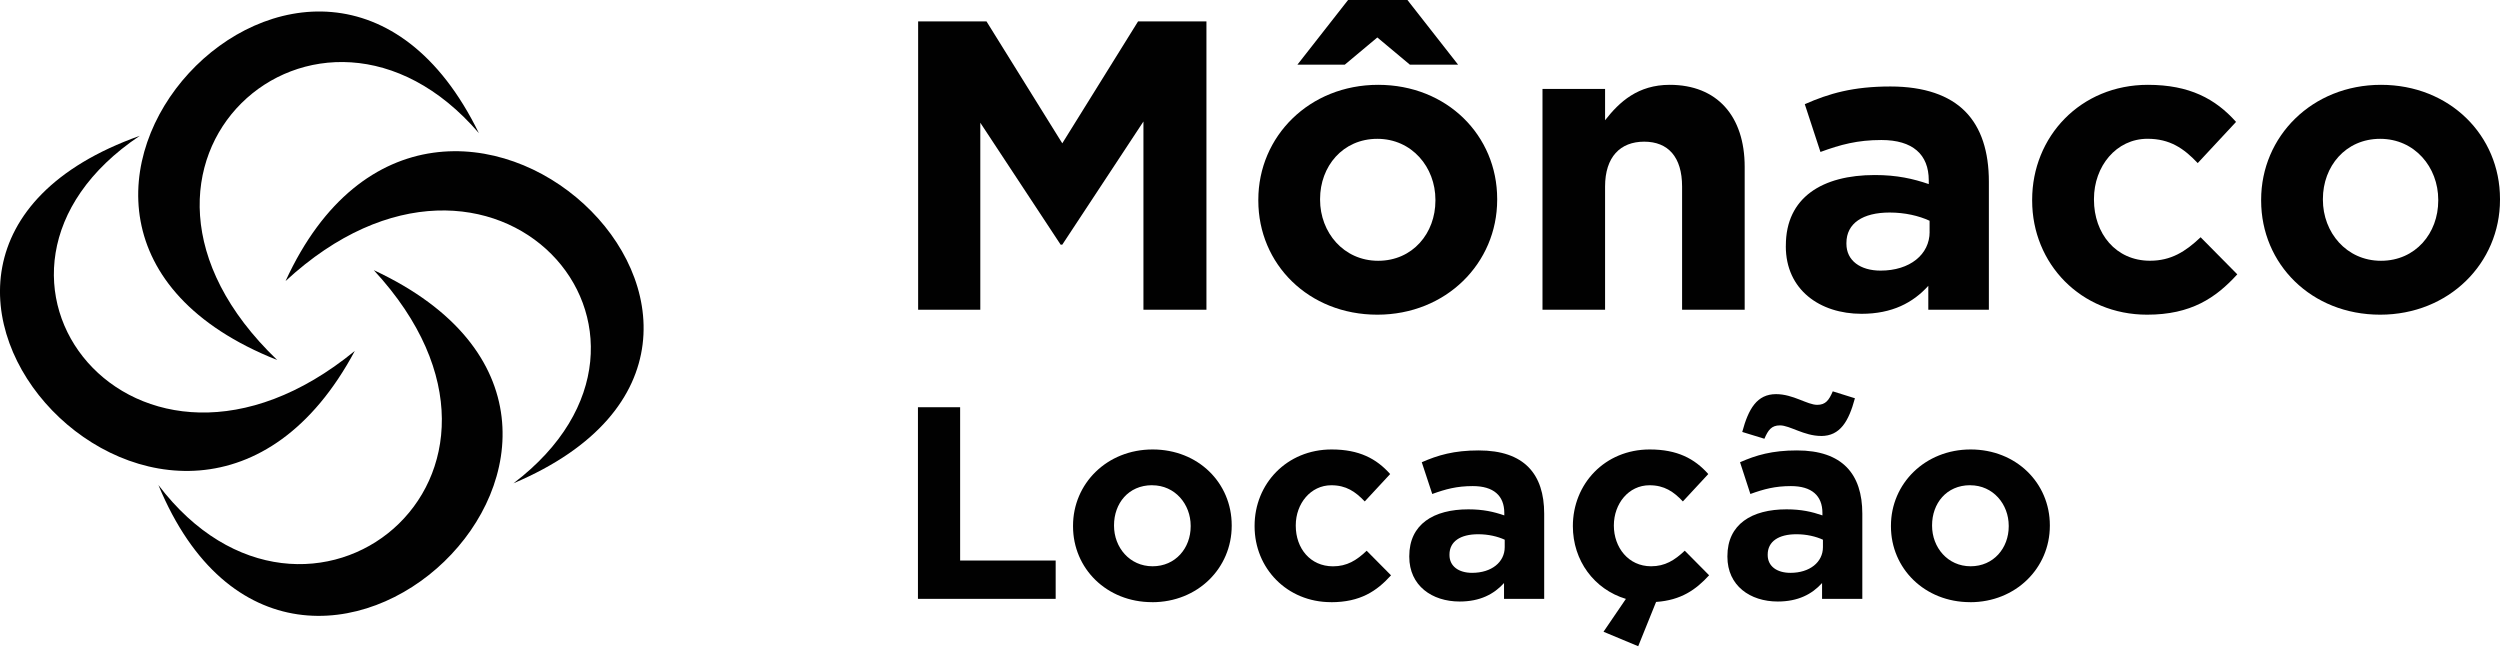
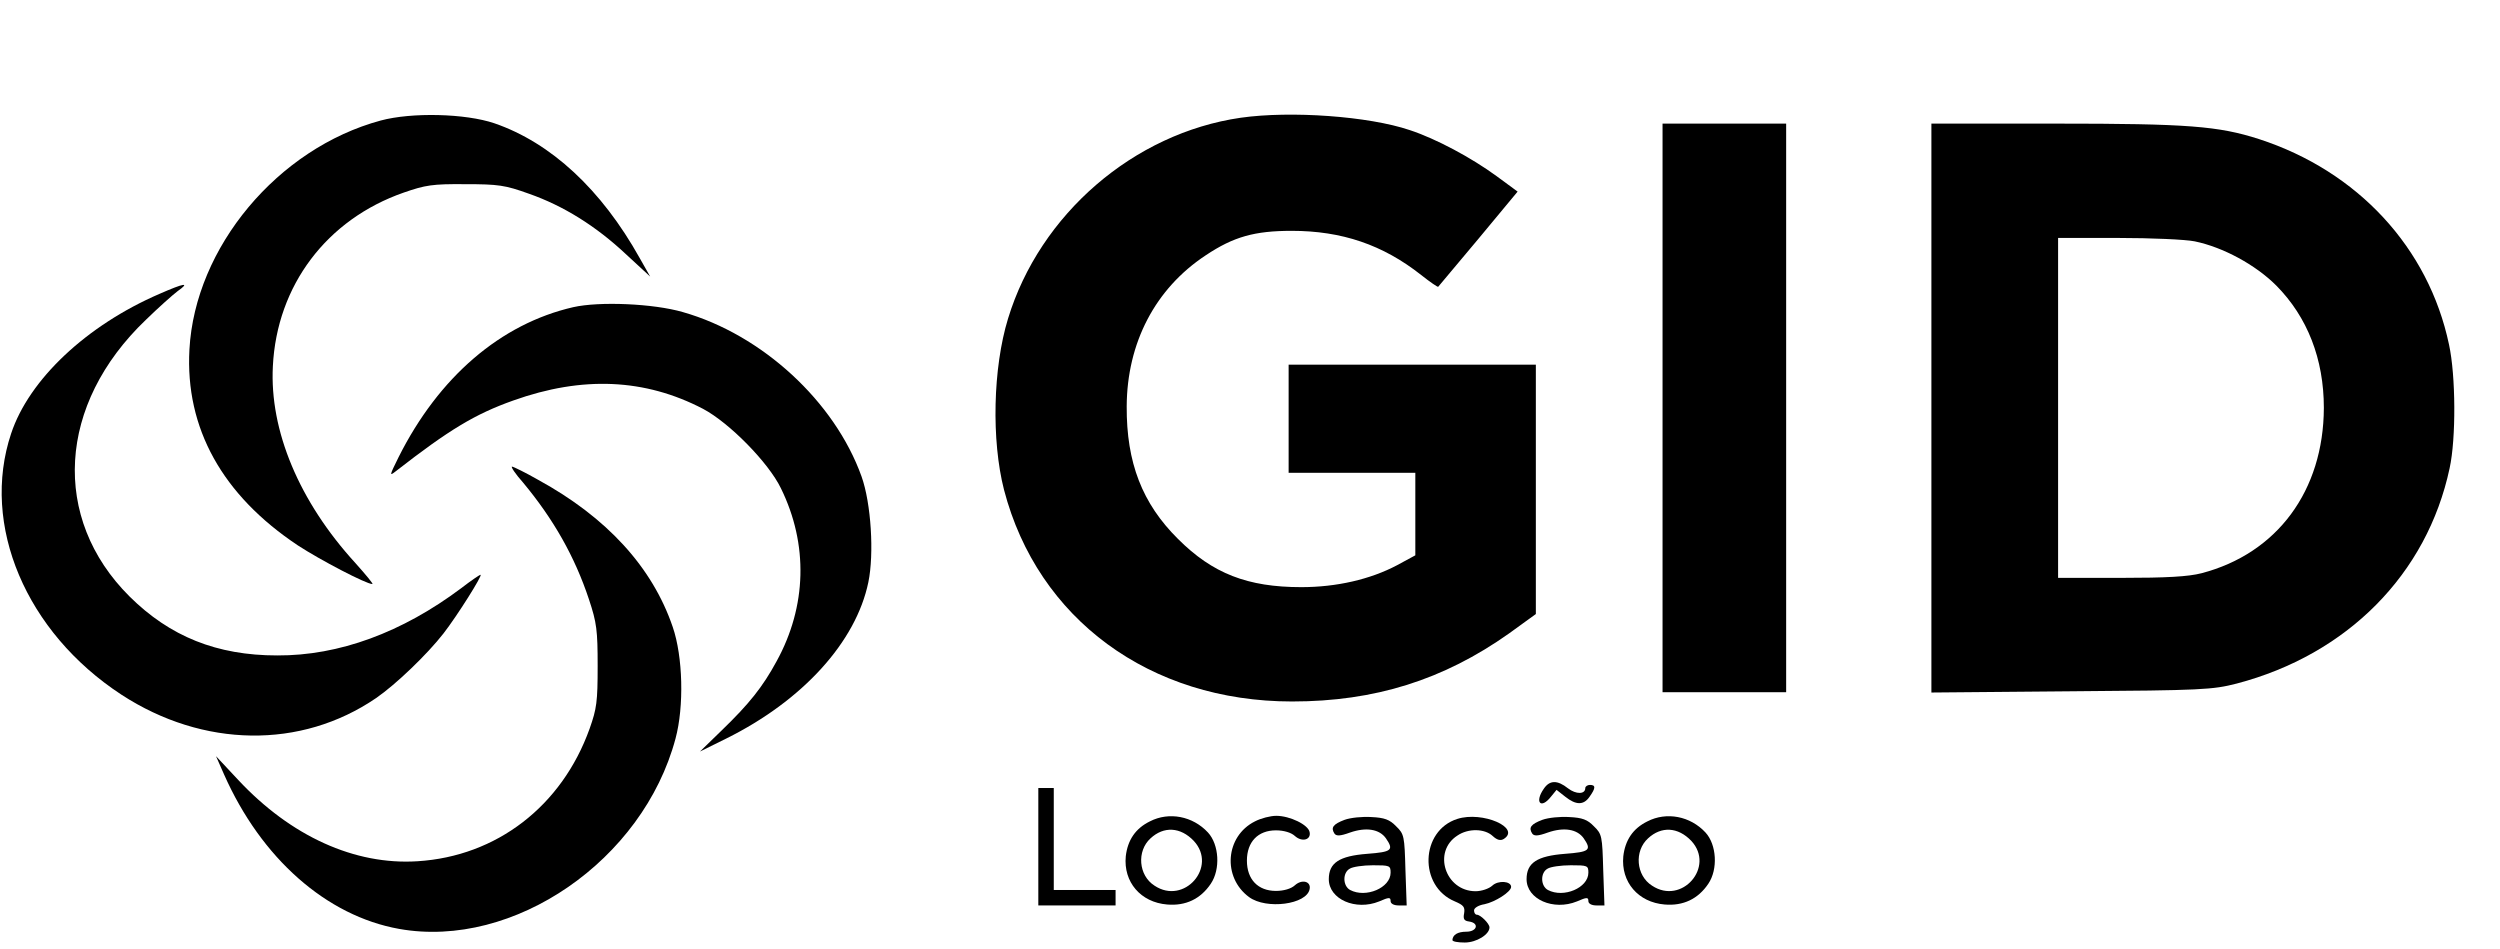
- <svg xmlns="http://www.w3.org/2000/svg" id="Layer_2" viewBox="0 0 544.04 140.62">
-   <defs>
-     <style>
-       .cls-1 {
-         fill-rule: evenodd;
-       }
- 
-       .cls-1, .cls-2 {
-         fill: #010101;
-       }
-     </style>
-   </defs>
-   <g id="Camada_1">
-     <g>
-       <g>
-         <path class="cls-1" d="M104.21,28.97c-34.84-40.6-88.33,6.78-43.88,49.38-75.24-29.85,9.34-120.17,43.88-49.38h0Z" />
-         <path class="cls-1" d="M111.73,105.18c42.89-32.56-4.36-85.82-49.59-44.02,33.04-72.02,123.58,12.66,49.59,44.02h0Z" />
-         <path class="cls-1" d="M34.47,105.55c32.27,42.52,88.59-1.66,46.87-46.76,73.26,34.16-16.79,119.4-46.87,46.76h0Z" />
-         <path class="cls-1" d="M30.42,29.55c-44.83,30.02-.97,85.91,46.79,46.82C39.8,146.34-45.38,56.54,30.42,29.55h0Z" />
-       </g>
-       <g>
-         <path class="cls-2" d="M199.8,4.66h14.88l16.49,26.53,16.49-26.53h14.88v62.74h-13.71V26.44l-17.66,26.8h-.36l-17.48-26.53v40.69h-13.53V4.66Z" />
-         <path class="cls-2" d="M273.83,43.65v-.18c0-13.8,11.11-25.01,26.08-25.01s25.9,11.02,25.9,24.83v.18c0,13.8-11.11,25.01-26.08,25.01s-25.9-11.02-25.9-24.83ZM293.37,0h12.91l11.02,14.07h-10.49l-7.08-5.92-7.08,5.92h-10.31l11.02-14.07ZM312.37,43.65v-.18c0-7.08-5.11-13.26-12.64-13.26s-12.46,6-12.46,13.09v.18c0,7.08,5.11,13.27,12.64,13.27s12.46-6.01,12.46-13.09Z" />
-         <path class="cls-2" d="M335.67,19.36h13.62v6.81c3.14-4.03,7.17-7.71,14.07-7.71,10.31,0,16.31,6.81,16.31,17.84v31.1h-13.62v-26.8c0-6.45-3.05-9.77-8.25-9.77s-8.51,3.32-8.51,9.77v26.8h-13.62V19.36Z" />
-         <path class="cls-2" d="M388.63,53.6v-.18c0-10.49,7.98-15.33,19.36-15.33,4.84,0,8.34.81,11.74,1.97v-.81c0-5.65-3.5-8.78-10.31-8.78-5.2,0-8.87.99-13.26,2.6l-3.41-10.4c5.29-2.33,10.49-3.85,18.64-3.85,7.44,0,12.82,1.97,16.22,5.38,3.58,3.58,5.2,8.87,5.2,15.33v27.87h-13.18v-5.2c-3.32,3.68-7.89,6.09-14.52,6.09-9.05,0-16.49-5.2-16.49-14.7ZM419.91,50.46v-2.42c-2.33-1.08-5.38-1.79-8.69-1.79-5.83,0-9.41,2.33-9.41,6.63v.18c0,3.67,3.05,5.83,7.44,5.83,6.36,0,10.67-3.5,10.67-8.43Z" />
-         <path class="cls-2" d="M442.23,43.65v-.18c0-13.71,10.49-25.01,25.19-25.01,9.05,0,14.7,3.05,19.18,8.07l-8.34,8.96c-3.05-3.23-6.09-5.29-10.93-5.29-6.81,0-11.65,6-11.65,13.09v.18c0,7.35,4.75,13.27,12.19,13.27,4.57,0,7.71-1.97,11.02-5.11l7.98,8.07c-4.66,5.11-10.04,8.78-19.63,8.78-14.43,0-25.01-11.11-25.01-24.83Z" />
-         <path class="cls-2" d="M492.06,43.65v-.18c0-13.8,11.11-25.01,26.08-25.01s25.9,11.02,25.9,24.83v.18c0,13.8-11.11,25.01-26.08,25.01s-25.9-11.02-25.9-24.83ZM530.6,43.65v-.18c0-7.08-5.11-13.26-12.64-13.26s-12.46,6-12.46,13.09v.18c0,7.08,5.11,13.27,12.64,13.27s12.46-6.01,12.46-13.09Z" />
-         <g>
-           <path class="cls-2" d="M199.75,88.62h9.19v33.36h20.79v8.34h-29.97v-41.7Z" />
-           <path class="cls-2" d="M250.72,131.04c-9.9,0-17.21-7.33-17.21-16.5v-.13c0-9.16,7.36-16.6,17.32-16.6s17.21,7.31,17.21,16.5v.11c0,9.19-7.36,16.63-17.32,16.63ZM250.72,105.59c-5.19,0-8.29,4-8.29,8.71v.11c0,4.71,3.39,8.82,8.39,8.82s8.29-3.97,8.29-8.68v-.13c0-4.69-3.39-8.82-8.39-8.82Z" />
-           <path class="cls-2" d="M289.65,131.04c-9.59,0-16.63-7.39-16.63-16.5v-.13c0-9.11,6.99-16.6,16.76-16.6,6.01,0,9.77,2.01,12.74,5.35l-5.53,5.96c-2.04-2.14-4.05-3.52-7.28-3.52-4.5,0-7.73,4-7.73,8.71v.11c0,4.9,3.15,8.82,8.1,8.82,3.04,0,5.14-1.3,7.33-3.39l5.3,5.35c-3.1,3.42-6.67,5.85-13.05,5.85Z" />
-           <path class="cls-2" d="M327.3,126.88c-2.22,2.44-5.24,4.02-9.66,4.02-6.01,0-10.96-3.44-10.96-9.74v-.13c0-6.96,5.3-10.19,12.87-10.19,3.2,0,5.53.53,7.81,1.32v-.53c0-3.76-2.33-5.85-6.86-5.85-3.47,0-5.9.66-8.82,1.72l-2.28-6.91c3.52-1.54,6.99-2.57,12.39-2.57,9.9,0,14.25,5.14,14.25,13.77v18.53h-8.74v-3.44ZM321.68,116.26c-3.87,0-6.25,1.56-6.25,4.42v.11c0,2.44,2.01,3.87,4.92,3.87,4.24,0,7.1-2.33,7.1-5.59v-1.62c-1.54-.71-3.57-1.19-5.77-1.19Z" />
-           <path class="cls-2" d="M342.28,114.49c0-9.19,6.96-16.68,16.73-16.68,6.01,0,9.77,2.01,12.74,5.35l-5.53,5.96c-2.01-2.14-4.05-3.52-7.26-3.52-4.55,0-7.76,4-7.76,8.76s3.15,8.87,8.1,8.87c3.04,0,5.11-1.3,7.33-3.39l5.3,5.35c-2.86,3.12-6.09,5.43-11.54,5.8l-3.89,9.64-7.55-3.15,4.87-7.15c-6.91-2.09-11.54-8.34-11.54-15.83Z" />
-           <path class="cls-2" d="M396.51,126.88c-2.2,2.44-5.24,4.02-9.64,4.02-6.01,0-10.96-3.44-10.96-9.74v-.13c0-6.96,5.3-10.19,12.87-10.19,3.23,0,5.53.53,7.81,1.32v-.53c0-3.76-2.33-5.85-6.86-5.85-3.44,0-5.9.66-8.82,1.72l-2.25-6.91c3.5-1.54,6.96-2.57,12.39-2.57,9.88,0,14.22,5.14,14.22,13.77v18.53h-8.76v-3.44ZM396.3,94.87c-3.71,0-6.8-2.3-8.95-2.3-1.85,0-2.57,1.01-3.39,2.91l-4.82-1.48c1.35-5.03,3.2-8.23,7.36-8.23,3.71,0,6.8,2.33,8.95,2.33,1.85,0,2.57-1.03,3.39-2.94l4.82,1.51c-1.35,5-3.2,8.21-7.36,8.21ZM390.93,116.26c-3.87,0-6.25,1.56-6.25,4.42v.11c0,2.44,2.01,3.87,4.95,3.87,4.21,0,7.07-2.33,7.07-5.59v-1.62c-1.54-.71-3.57-1.19-5.77-1.19Z" />
-           <path class="cls-2" d="M428.74,131.04c-9.9,0-17.24-7.33-17.24-16.5v-.13c0-9.16,7.41-16.6,17.34-16.6s17.24,7.31,17.24,16.5v.11c0,9.19-7.41,16.63-17.34,16.63ZM428.74,105.59c-5.19,0-8.29,4-8.29,8.71v.11c0,4.71,3.39,8.82,8.39,8.82s8.29-3.97,8.29-8.68v-.13c0-4.69-3.39-8.82-8.39-8.82Z" />
-         </g>
-       </g>
-     </g>
+ <svg xmlns="http://www.w3.org/2000/svg" version="1.0" width="809pt" height="307pt" viewBox="0 0 809 307" preserveAspectRatio="xMidYMid meet">
+   <g transform="translate(0,307) scale(0.1,-0.1)" fill="#000000" stroke="none">
+     <path d="M1232 2680 c-333 -90 -601 -410 -619 -741 -14 -254 106 -471 351 -634 72 -47 221 -125 241 -125 4 0 -21 30 -55 68 -182 199 -278 429 -267 637 13 261 174 475 424 562 69 24 93 28 198 27 108 0 129 -3 207 -31 111 -39 216 -104 314 -196 l78 -72 -34 60 c-124 222 -287 373 -470 436 -94 32 -268 36 -368 9z" />
+     <path d="M4015 2689 c-346 -50 -650 -312 -753 -650 -49 -160 -54 -394 -13 -554 109 -418 472 -685 932 -685 268 0 490 70 702 220 l87 63 0 403 0 404 -400 0 -400 0 0 -175 0 -175 205 0 205 0 0 -134 0 -133 -59 -32 c-87 -46 -196 -71 -310 -71 -174 0 -287 44 -399 156 -116 115 -167 247 -166 429 1 205 92 381 256 489 90 60 158 79 278 79 162 0 295 -45 419 -143 29 -23 54 -40 55 -38 1 1 60 72 130 155 l127 153 -68 50 c-82 60 -196 121 -281 149 -133 45 -385 63 -547 40z" />
+     <path d="M5380 1750 l0 -920 200 0 200 0 0 920 0 920 -200 0 -200 0 0 -920z" />
+     <path d="M6250 1749 l0 -920 453 4 c424 3 457 5 535 25 358 94 616 354 689 697 21 96 20 299 -2 400 -66 313 -295 561 -615 665 -131 42 -229 50 -657 50 l-403 0 0 -921z m852 540 c92 -19 197 -76 264 -143 101 -102 154 -238 154 -396 -1 -268 -151 -471 -396 -535 -43 -11 -113 -15 -261 -15 l-203 0 0 550 0 550 195 0 c106 0 218 -5 247 -11z" />
+     <path d="M516 2119 c-236 -102 -422 -277 -480 -452 -99 -296 48 -643 357 -845 264 -172 581 -177 824 -11 64 44 165 141 218 209 45 58 128 190 120 190 -3 0 -31 -19 -62 -43 -192 -144 -396 -219 -596 -218 -195 0 -347 61 -478 191 -254 253 -233 622 53 895 40 39 87 81 103 93 41 29 23 27 -59 -9z" />
+     <path d="M1855 2076 c-235 -54 -435 -226 -565 -485 -30 -61 -31 -63 -8 -45 171 133 255 184 379 228 224 80 426 71 614 -27 85 -45 212 -174 252 -257 89 -181 84 -382 -14 -560 -45 -83 -89 -138 -177 -223 l-71 -69 85 42 c248 123 420 313 460 506 19 92 9 255 -22 342 -87 243 -322 459 -578 532 -96 28 -271 35 -355 16z" />
+     <path d="M1693 1508 c98 -118 167 -239 213 -378 25 -75 28 -100 28 -215 0 -116 -3 -138 -26 -203 -90 -251 -301 -413 -557 -429 -203 -13 -410 81 -580 263 l-72 77 26 -59 c120 -271 331 -458 567 -500 370 -66 789 222 894 616 28 104 24 265 -9 361 -66 194 -214 355 -435 476 -42 24 -81 43 -85 43 -5 0 11 -24 36 -52z" />
+     <path d="M4996 518 c-31 -44 -10 -68 23 -26 l18 22 28 -22 c35 -28 60 -28 79 0 20 28 20 38 1 38 -8 0 -15 -5 -15 -10 0 -21 -30 -21 -56 -1 -34 27 -59 27 -78 -1z" />
+     <path d="M3360 330 l0 -190 125 0 125 0 0 25 0 25 -100 0 -100 0 0 165 0 165 -25 0 -25 0 0 -190z" />
+     <path d="M3721 412 c-47 -23 -72 -61 -78 -113 -8 -83 48 -149 134 -156 60 -5 108 18 141 67 32 47 27 127 -9 166 -49 53 -126 68 -188 36z m142 -63 c78 -84 -31 -209 -127 -145 -52 33 -58 112 -13 153 43 40 97 37 140 -8z" />
+     <path d="M4061 412 c-96 -48 -106 -181 -19 -245 56 -41 187 -24 196 26 5 25 -25 33 -48 12 -12 -11 -36 -18 -61 -18 -58 0 -94 37 -94 98 0 61 36 98 94 98 25 0 49 -7 61 -18 23 -21 53 -13 48 12 -4 24 -64 53 -108 53 -19 0 -50 -8 -69 -18z" />
+     <path d="M4351 417 c-37 -14 -45 -25 -33 -44 6 -9 18 -9 51 3 52 18 95 11 116 -19 26 -38 19 -44 -61 -50 -90 -7 -124 -29 -124 -82 0 -65 87 -103 163 -72 32 14 37 14 37 1 0 -8 10 -14 26 -14 l26 0 -4 115 c-3 109 -4 116 -30 141 -21 22 -38 28 -80 30 -29 2 -68 -2 -87 -9z m149 -171 c0 -49 -80 -83 -131 -56 -24 13 -25 56 -1 69 9 6 43 11 75 11 54 0 57 -1 57 -24z" />
+     <path d="M4716 420 c-120 -38 -126 -218 -8 -267 28 -12 33 -18 30 -38 -4 -19 0 -25 16 -27 34 -5 26 -33 -9 -33 -28 0 -44 -10 -45 -27 0 -5 18 -8 40 -8 38 0 80 26 80 49 0 12 -29 41 -41 41 -5 0 -9 6 -9 14 0 8 15 17 34 20 34 7 86 40 86 56 0 19 -42 22 -61 4 -11 -10 -35 -18 -54 -18 -98 0 -140 128 -59 180 35 24 88 23 114 -1 15 -14 26 -16 36 -10 57 36 -69 91 -150 65z" />
+     <path d="M4991 417 c-37 -14 -45 -25 -33 -44 6 -9 18 -9 51 3 52 18 95 11 116 -19 26 -38 19 -44 -61 -50 -90 -7 -124 -29 -124 -82 0 -65 87 -103 163 -72 32 14 37 14 37 1 0 -8 10 -14 26 -14 l26 0 -4 115 c-3 109 -4 116 -30 141 -21 22 -38 28 -80 30 -29 2 -68 -2 -87 -9z m149 -171 c0 -49 -80 -83 -131 -56 -24 13 -25 56 -1 69 9 6 43 11 75 11 54 0 57 -1 57 -24z" />
+     <path d="M5331 412 c-47 -23 -72 -61 -78 -113 -8 -83 48 -149 134 -156 60 -5 108 18 141 67 32 47 27 127 -9 166 -49 53 -126 68 -188 36z m142 -63 c78 -84 -31 -209 -127 -145 -52 33 -58 112 -13 153 43 40 97 37 140 -8z" />
  </g>
</svg>
